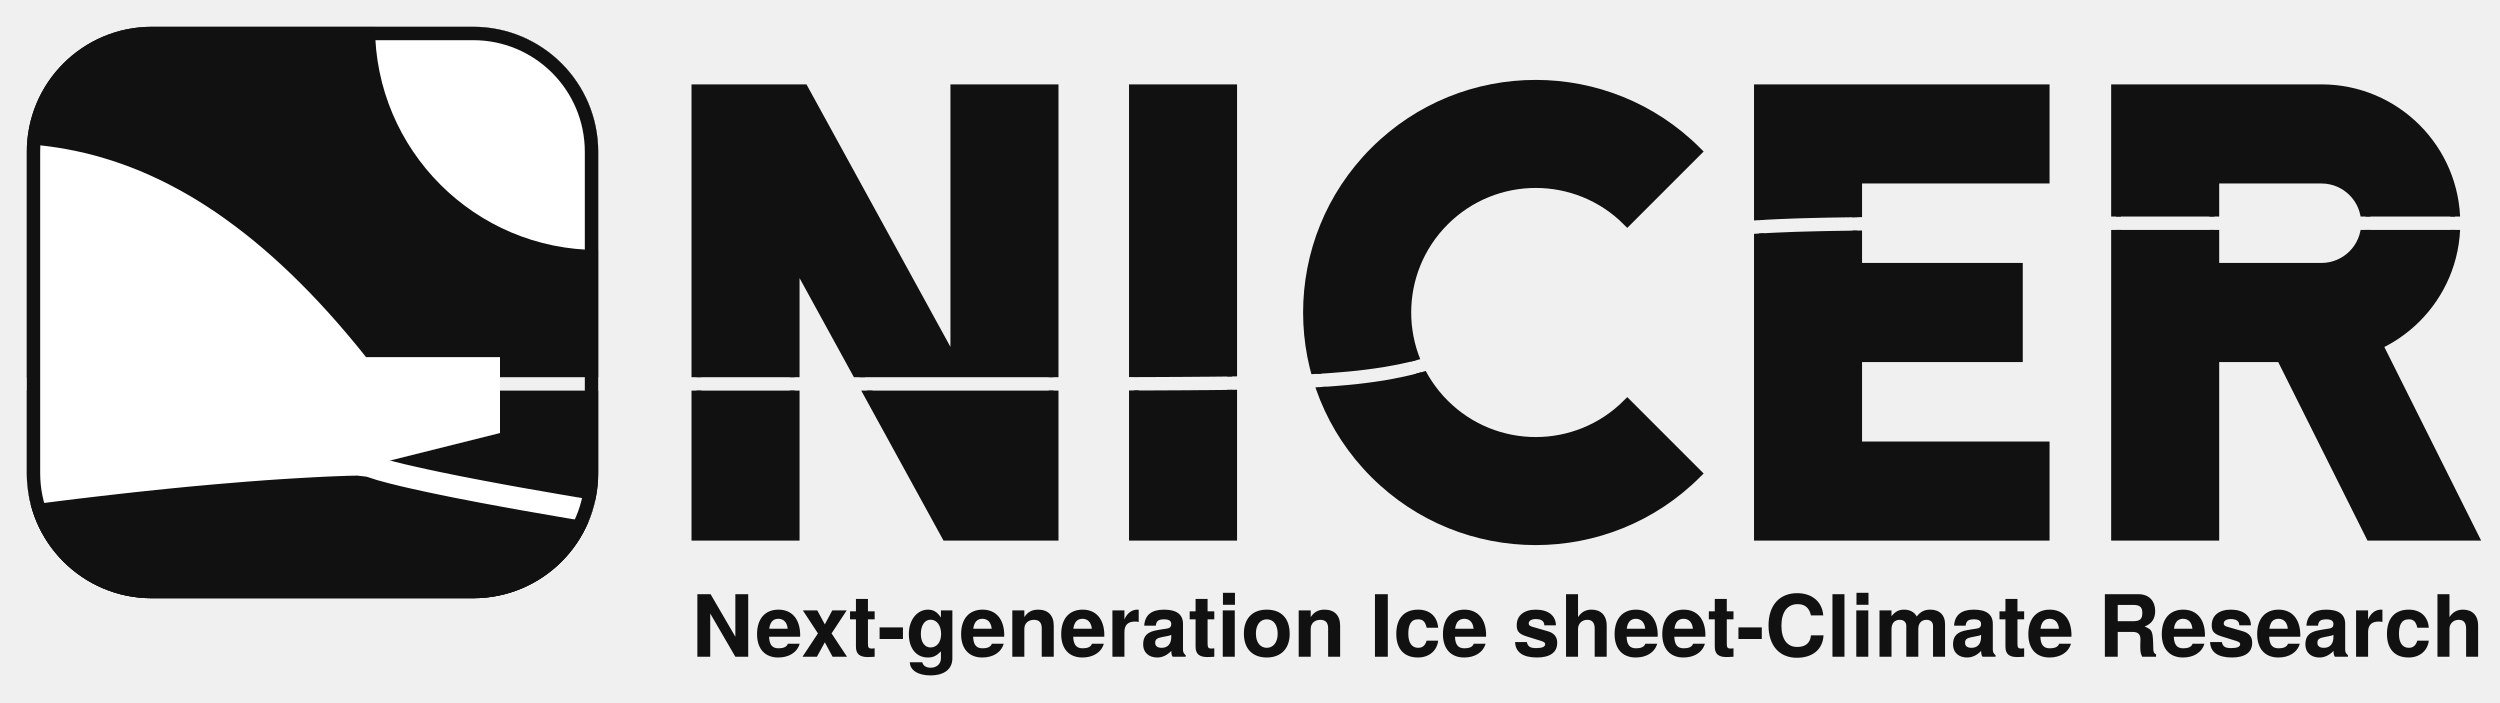
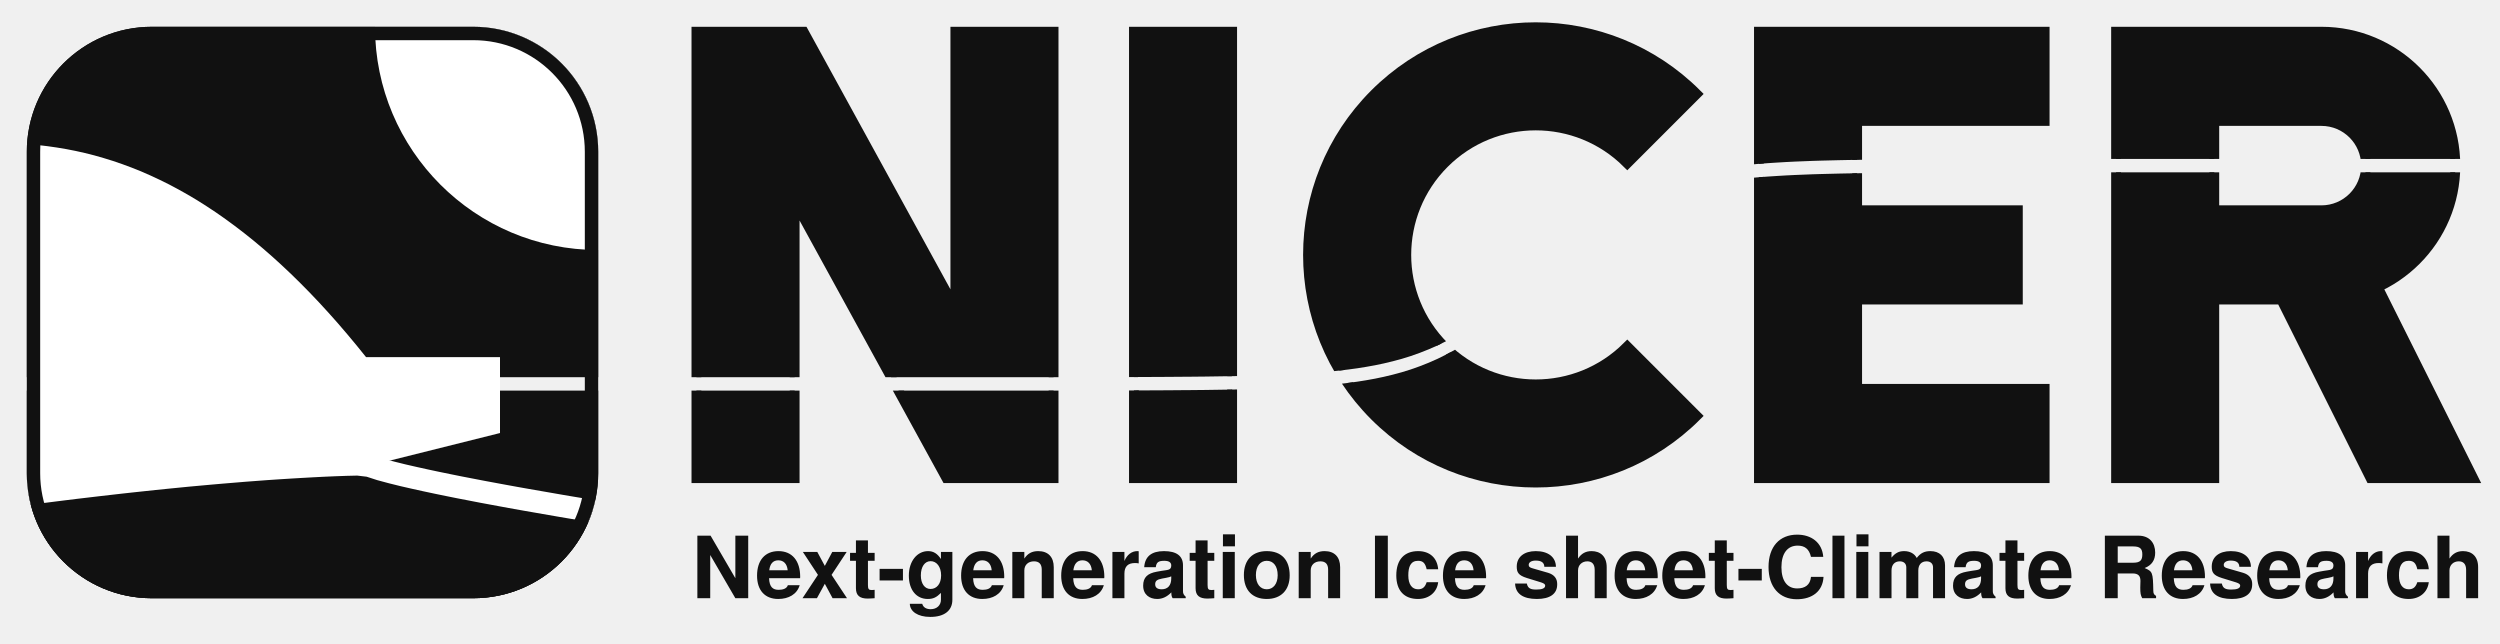
- <svg xmlns="http://www.w3.org/2000/svg" viewBox="-6 -20 560 157.3" width="560" height="157.3">
+ <svg xmlns="http://www.w3.org/2000/svg" viewBox="-6 -20 560 144.2" width="560" height="144.2">
  <defs>
    <clipPath id="c1tm-a">
-       <path d="M-12,-20H554L554.00,28.50L552.00,28.50L550.00,28.50L548.00,28.50L546.00,28.50L544.00,28.50L542.00,28.50L540.00,28.50L538.00,28.50L536.00,28.50L534.00,28.50L532.00,28.50L530.00,28.50L528.00,28.50L526.00,28.50L524.00,28.50L522.00,28.50L520.00,28.50L518.00,28.50L516.00,28.50L514.00,28.50L512.00,28.50L510.00,28.50L508.00,28.50L506.00,28.50L504.00,28.50L502.00,28.50L500.00,28.50L498.00,28.50L496.00,28.50L494.00,28.50L492.00,28.50L490.00,28.50L488.00,28.50L486.00,28.50L484.00,28.50L482.00,28.50L480.00,28.50L478.00,28.50L476.00,28.50L474.00,28.50L472.00,28.50L470.00,28.50L468.00,28.50L466.00,28.50L464.00,28.50L462.00,28.50L460.00,28.50L458.00,28.50L456.00,28.50L454.00,28.51L452.00,28.51L450.00,28.51L448.00,28.51L446.00,28.51L444.00,28.51L442.00,28.51L440.00,28.52L438.00,28.52L436.00,28.52L434.00,28.52L432.00,28.53L430.00,28.53L428.00,28.54L426.00,28.54L424.00,28.55L422.00,28.56L420.00,28.57L418.00,28.58L416.00,28.60L414.00,28.61L412.00,28.63L410.00,28.65L408.00,28.68L406.00,28.71L404.00,28.74L402.00,28.78L400.00,28.83L398.00,28.88L396.00,28.94L394.00,29.02L392.00,29.10L390.00,29.20L388.00,29.31L386.00,29.44L384.00,29.60L382.00,29.77L380.00,29.97L378.00,30.21L376.00,30.48L374.00,30.78L372.00,31.14L370.00,31.54L368.00,31.99L366.00,32.51L364.00,33.09L362.00,33.74L360.00,34.47L358.00,35.28L356.00,36.16L354.00,37.13L352.00,38.18L350.00,39.31L348.00,40.51L346.00,41.77L344.00,43.08L342.00,44.43L340.00,45.81L338.00,47.19L336.00,48.57L334.00,49.92L332.00,51.23L330.00,52.49L328.00,53.69L326.00,54.82L324.00,55.87L322.00,56.84L320.00,57.72L318.00,58.53L316.00,59.26L314.00,59.91L312.00,60.49L310.00,61.01L308.00,61.46L306.00,61.86L304.00,62.22L302.00,62.52L300.00,62.79L298.00,63.03L296.00,63.23L294.00,63.40L292.00,63.56L290.00,63.69L288.00,63.80L286.00,63.90L284.00,63.98L282.00,64.06L280.00,64.12L278.00,64.17L276.00,64.22L274.00,64.26L272.00,64.29L270.00,64.32L268.00,64.35L266.00,64.37L264.00,64.39L262.00,64.40L260.00,64.42L258.00,64.43L256.00,64.44L254.00,64.45L252.00,64.46L250.00,64.46L248.00,64.47L246.00,64.47L244.00,64.48L242.00,64.48L240.00,64.48L238.00,64.48L236.00,64.49L234.00,64.49L232.00,64.49L230.00,64.49L228.00,64.49L226.00,64.49L224.00,64.49L222.00,64.50L220.00,64.50L218.00,64.50L216.00,64.50L214.00,64.50L212.00,64.50L210.00,64.50L208.00,64.50L206.00,64.50L204.00,64.50L202.00,64.50L200.00,64.50L198.00,64.50L196.00,64.50L194.00,64.50L192.00,64.50L190.00,64.50L188.00,64.50L186.00,64.50L184.00,64.50L182.00,64.50L180.00,64.50L178.00,64.50L176.00,64.50L174.00,64.50L172.00,64.50L170.00,64.50L168.00,64.50L166.00,64.50L164.00,64.50L162.00,64.50L160.00,64.50L158.00,64.50L156.00,64.50L154.00,64.50L152.00,64.50L150.00,64.50L148.00,64.50L146.00,64.50L144.00,64.50L142.00,64.50L140.00,64.50L138.00,64.50L136.00,64.50L134.00,64.50L132.00,64.50L130.00,64.50L128.00,64.50L126.00,64.50L124.00,64.50L122.00,64.50L120.00,64.50L118.00,64.50L116.00,64.50L114.00,64.50L112.00,64.50L110.00,64.50L108.00,64.50L106.00,64.50L104.00,64.50L102.00,64.50L100.00,64.50L98.00,64.50L96.00,64.50L94.00,64.50L92.00,64.50L90.00,64.50L88.00,64.50L86.00,64.50L84.00,64.50L82.00,64.50L80.00,64.50L78.00,64.50L76.00,64.50L74.00,64.50L72.00,64.50L70.00,64.50L68.00,64.50L66.00,64.50L64.00,64.50L62.00,64.50L60.00,64.50L58.00,64.50L56.00,64.50L54.00,64.50L52.00,64.50L50.00,64.50L48.00,64.50L46.00,64.50L44.00,64.50L42.00,64.50L40.00,64.50L38.00,64.50L36.00,64.50L34.00,64.50L32.00,64.50L30.00,64.50L28.00,64.50L26.00,64.50L24.00,64.50L22.00,64.50L20.00,64.50L18.00,64.50L16.00,64.50L14.00,64.50L12.00,64.50L10.00,64.50L8.00,64.50L6.00,64.50L4.00,64.50L2.00,64.50L0.00,64.50L-2.00,64.50L-4.00,64.50L-6.00,64.50L-8.00,64.50L-10.00,64.50L-12.00,64.50Z" />
+       <path d="M-12,-20H554L554.00,15.60L552.00,15.60L550.00,15.60L548.00,15.60L546.00,15.60L544.00,15.60L542.00,15.60L540.00,15.60L538.00,15.60L536.00,15.60L534.00,15.60L532.00,15.60L530.00,15.60L528.00,15.60L526.00,15.60L524.00,15.60L522.00,15.60L520.00,15.60L518.00,15.60L516.00,15.60L514.00,15.60L512.00,15.60L510.00,15.60L508.00,15.60L506.00,15.60L504.00,15.60L502.00,15.60L500.00,15.60L498.00,15.60L496.00,15.60L494.00,15.60L492.00,15.60L490.00,15.60L488.00,15.60L486.00,15.60L484.00,15.60L482.00,15.60L480.00,15.60L478.00,15.60L476.00,15.60L474.00,15.60L472.00,15.60L470.00,15.60L468.00,15.60L466.00,15.60L464.00,15.60L462.00,15.60L460.00,15.60L458.00,15.61L456.00,15.61L454.00,15.61L452.00,15.61L450.00,15.61L448.00,15.61L446.00,15.61L444.00,15.62L442.00,15.62L440.00,15.62L438.00,15.62L436.00,15.63L434.00,15.63L432.00,15.64L430.00,15.64L428.00,15.65L426.00,15.66L424.00,15.67L422.00,15.68L420.00,15.70L418.00,15.71L416.00,15.73L414.00,15.75L412.00,15.78L410.00,15.81L408.00,15.84L406.00,15.88L404.00,15.93L402.00,15.98L400.00,16.04L398.00,16.12L396.00,16.20L394.00,16.30L392.00,16.42L390.00,16.55L388.00,16.70L386.00,16.88L384.00,17.09L382.00,17.33L380.00,17.60L378.00,17.92L376.00,18.28L374.00,18.70L372.00,19.18L370.00,19.72L368.00,20.34L366.00,21.05L364.00,21.84L362.00,22.72L360.00,23.71L358.00,24.80L356.00,26.01L354.00,27.33L352.00,28.75L350.00,30.28L348.00,31.91L346.00,33.62L344.00,35.41L342.00,37.24L340.00,39.11L338.00,40.99L336.00,42.86L334.00,44.69L332.00,46.48L330.00,48.19L328.00,49.82L326.00,51.35L324.00,52.77L322.00,54.09L320.00,55.30L318.00,56.39L316.00,57.38L314.00,58.26L312.00,59.05L310.00,59.76L308.00,60.38L306.00,60.92L304.00,61.40L302.00,61.82L300.00,62.18L298.00,62.50L296.00,62.77L294.00,63.01L292.00,63.22L290.00,63.40L288.00,63.55L286.00,63.68L284.00,63.80L282.00,63.90L280.00,63.98L278.00,64.06L276.00,64.12L274.00,64.17L272.00,64.22L270.00,64.26L268.00,64.29L266.00,64.32L264.00,64.35L262.00,64.37L260.00,64.39L258.00,64.40L256.00,64.42L254.00,64.43L252.00,64.44L250.00,64.45L248.00,64.46L246.00,64.46L244.00,64.47L242.00,64.47L240.00,64.48L238.00,64.48L236.00,64.48L234.00,64.48L232.00,64.49L230.00,64.49L228.00,64.49L226.00,64.49L224.00,64.49L222.00,64.49L220.00,64.49L218.00,64.50L216.00,64.50L214.00,64.50L212.00,64.50L210.00,64.50L208.00,64.50L206.00,64.50L204.00,64.50L202.00,64.50L200.00,64.50L198.00,64.50L196.00,64.50L194.00,64.50L192.00,64.50L190.00,64.50L188.00,64.50L186.00,64.50L184.00,64.50L182.00,64.50L180.00,64.50L178.00,64.50L176.00,64.50L174.00,64.50L172.00,64.50L170.00,64.50L168.00,64.50L166.00,64.50L164.00,64.50L162.00,64.50L160.00,64.50L158.00,64.50L156.00,64.50L154.00,64.50L152.00,64.50L150.00,64.50L148.00,64.50L146.00,64.50L144.00,64.50L142.00,64.50L140.00,64.50L138.00,64.50L136.00,64.50L134.00,64.50L132.00,64.50L130.00,64.50L128.00,64.50L126.00,64.50L124.00,64.50L122.00,64.50L120.00,64.50L118.00,64.50L116.00,64.50L114.00,64.50L112.00,64.50L110.00,64.50L108.00,64.50L106.00,64.50L104.00,64.50L102.00,64.50L100.00,64.50L98.00,64.50L96.00,64.50L94.00,64.50L92.00,64.50L90.00,64.50L88.00,64.50L86.00,64.50L84.00,64.50L82.00,64.50L80.00,64.50L78.00,64.50L76.00,64.50L74.00,64.50L72.00,64.50L70.00,64.50L68.00,64.50L66.00,64.50L64.00,64.50L62.00,64.50L60.00,64.50L58.00,64.50L56.00,64.50L54.00,64.50L52.00,64.50L50.00,64.50L48.00,64.50L46.00,64.50L44.00,64.50L42.00,64.50L40.00,64.50L38.00,64.50L36.00,64.50L34.00,64.50L32.00,64.50L30.00,64.50L28.00,64.50L26.00,64.50L24.00,64.50L22.00,64.50L20.00,64.50L18.00,64.50L16.00,64.50L14.00,64.50L12.00,64.50L10.00,64.50L8.00,64.50L6.00,64.50L4.00,64.50L2.00,64.50L0.00,64.50L-2.00,64.50L-4.00,64.50L-6.00,64.50L-8.00,64.50L-10.00,64.50L-12.00,64.50Z" />
    </clipPath>
    <clipPath id="c1tm-b">
-       <path d="M-12,120L-12.00,67.50L-10.00,67.50L-8.00,67.50L-6.00,67.50L-4.00,67.50L-2.00,67.50L0.00,67.50L2.00,67.50L4.00,67.50L6.00,67.50L8.00,67.50L10.00,67.50L12.00,67.50L14.00,67.50L16.00,67.50L18.00,67.50L20.00,67.50L22.00,67.50L24.00,67.50L26.00,67.50L28.00,67.50L30.00,67.50L32.00,67.50L34.00,67.50L36.00,67.50L38.00,67.50L40.00,67.50L42.00,67.50L44.00,67.50L46.00,67.50L48.00,67.50L50.00,67.50L52.00,67.50L54.00,67.50L56.00,67.50L58.00,67.50L60.00,67.50L62.00,67.50L64.00,67.50L66.00,67.50L68.00,67.50L70.00,67.50L72.00,67.50L74.00,67.50L76.00,67.50L78.00,67.50L80.00,67.50L82.00,67.50L84.00,67.50L86.00,67.50L88.00,67.50L90.00,67.50L92.00,67.50L94.00,67.50L96.00,67.50L98.00,67.50L100.00,67.50L102.00,67.50L104.00,67.50L106.00,67.50L108.00,67.50L110.00,67.50L112.00,67.50L114.00,67.50L116.00,67.50L118.00,67.50L120.00,67.50L122.00,67.50L124.00,67.50L126.00,67.50L128.00,67.50L130.00,67.50L132.00,67.50L134.00,67.50L136.00,67.50L138.00,67.50L140.00,67.50L142.00,67.50L144.00,67.50L146.00,67.50L148.00,67.50L150.00,67.50L152.00,67.50L154.00,67.50L156.00,67.50L158.00,67.50L160.00,67.50L162.00,67.50L164.00,67.50L166.00,67.50L168.00,67.50L170.00,67.50L172.00,67.50L174.00,67.50L176.00,67.50L178.00,67.50L180.00,67.50L182.00,67.50L184.00,67.50L186.00,67.50L188.00,67.50L190.00,67.50L192.00,67.50L194.00,67.50L196.00,67.50L198.00,67.50L200.00,67.50L202.00,67.50L204.00,67.50L206.00,67.50L208.00,67.50L210.00,67.50L212.00,67.50L214.00,67.50L216.00,67.50L218.00,67.50L220.00,67.50L222.00,67.50L224.00,67.49L226.00,67.49L228.00,67.49L230.00,67.49L232.00,67.49L234.00,67.49L236.00,67.49L238.00,67.48L240.00,67.48L242.00,67.48L244.00,67.48L246.00,67.47L248.00,67.47L250.00,67.46L252.00,67.46L254.00,67.45L256.00,67.44L258.00,67.43L260.00,67.42L262.00,67.40L264.00,67.39L266.00,67.37L268.00,67.35L270.00,67.32L272.00,67.29L274.00,67.26L276.00,67.22L278.00,67.17L280.00,67.12L282.00,67.06L284.00,66.98L286.00,66.90L288.00,66.80L290.00,66.69L292.00,66.56L294.00,66.40L296.00,66.23L298.00,66.03L300.00,65.79L302.00,65.52L304.00,65.22L306.00,64.86L308.00,64.46L310.00,64.01L312.00,63.49L314.00,62.91L316.00,62.26L318.00,61.53L320.00,60.72L322.00,59.84L324.00,58.87L326.00,57.82L328.00,56.69L330.00,55.49L332.00,54.23L334.00,52.92L336.00,51.57L338.00,50.19L340.00,48.81L342.00,47.43L344.00,46.08L346.00,44.77L348.00,43.51L350.00,42.31L352.00,41.18L354.00,40.13L356.00,39.16L358.00,38.28L360.00,37.47L362.00,36.74L364.00,36.09L366.00,35.51L368.00,34.99L370.00,34.54L372.00,34.14L374.00,33.78L376.00,33.48L378.00,33.21L380.00,32.97L382.00,32.77L384.00,32.60L386.00,32.44L388.00,32.31L390.00,32.20L392.00,32.10L394.00,32.02L396.00,31.94L398.00,31.88L400.00,31.83L402.00,31.78L404.00,31.74L406.00,31.71L408.00,31.68L410.00,31.65L412.00,31.63L414.00,31.61L416.00,31.60L418.00,31.58L420.00,31.57L422.00,31.56L424.00,31.55L426.00,31.54L428.00,31.54L430.00,31.53L432.00,31.53L434.00,31.52L436.00,31.52L438.00,31.52L440.00,31.52L442.00,31.51L444.00,31.51L446.00,31.51L448.00,31.51L450.00,31.51L452.00,31.51L454.00,31.51L456.00,31.50L458.00,31.50L460.00,31.50L462.00,31.50L464.00,31.50L466.00,31.50L468.00,31.50L470.00,31.50L472.00,31.50L474.00,31.50L476.00,31.50L478.00,31.50L480.00,31.50L482.00,31.50L484.00,31.50L486.00,31.50L488.00,31.50L490.00,31.50L492.00,31.50L494.00,31.50L496.00,31.50L498.00,31.50L500.00,31.50L502.00,31.50L504.00,31.50L506.00,31.50L508.00,31.50L510.00,31.50L512.00,31.50L514.00,31.50L516.00,31.50L518.00,31.50L520.00,31.50L522.00,31.50L524.00,31.50L526.00,31.50L528.00,31.50L530.00,31.50L532.00,31.50L534.00,31.50L536.00,31.50L538.00,31.50L540.00,31.50L542.00,31.50L544.00,31.50L546.00,31.50L548.00,31.50L550.00,31.50L552.00,31.50L554.00,31.50L554,120Z" />
+       <path d="M-12,120L-12.00,67.50L-10.00,67.50L-8.00,67.50L-6.00,67.50L-4.00,67.50L-2.00,67.50L0.00,67.50L2.00,67.50L4.00,67.50L6.00,67.50L8.00,67.50L10.00,67.50L12.00,67.50L14.00,67.50L16.00,67.50L18.00,67.50L20.00,67.50L22.00,67.50L24.00,67.50L26.00,67.50L28.00,67.50L30.00,67.50L32.00,67.50L34.00,67.50L36.00,67.50L38.00,67.50L40.00,67.50L42.00,67.50L44.00,67.50L46.00,67.50L48.00,67.50L50.00,67.50L52.00,67.50L54.00,67.50L56.00,67.50L58.00,67.50L60.00,67.50L62.00,67.50L64.00,67.50L66.00,67.50L68.00,67.50L70.00,67.50L72.00,67.50L74.00,67.50L76.00,67.50L78.00,67.50L80.00,67.50L82.00,67.50L84.00,67.50L86.00,67.50L88.00,67.50L90.00,67.50L92.00,67.50L94.00,67.50L96.00,67.50L98.00,67.50L100.00,67.50L102.00,67.50L104.00,67.50L106.00,67.50L108.00,67.50L110.00,67.50L112.00,67.50L114.00,67.50L116.00,67.50L118.00,67.50L120.00,67.50L122.00,67.50L124.00,67.50L126.00,67.50L128.00,67.50L130.00,67.50L132.00,67.50L134.00,67.50L136.00,67.50L138.00,67.50L140.00,67.50L142.00,67.50L144.00,67.50L146.00,67.50L148.00,67.50L150.00,67.50L152.00,67.50L154.00,67.50L156.00,67.50L158.00,67.50L160.00,67.50L162.00,67.50L164.00,67.50L166.00,67.50L168.00,67.50L170.00,67.50L172.00,67.50L174.00,67.50L176.00,67.50L178.00,67.50L180.00,67.50L182.00,67.50L184.00,67.50L186.00,67.50L188.00,67.50L190.00,67.50L192.00,67.50L194.00,67.50L196.00,67.50L198.00,67.50L200.00,67.50L202.00,67.50L204.00,67.50L206.00,67.50L208.00,67.50L210.00,67.50L212.00,67.50L214.00,67.50L216.00,67.50L218.00,67.50L220.00,67.49L222.00,67.49L224.00,67.49L226.00,67.49L228.00,67.49L230.00,67.49L232.00,67.49L234.00,67.48L236.00,67.48L238.00,67.48L240.00,67.48L242.00,67.47L244.00,67.47L246.00,67.46L248.00,67.46L250.00,67.45L252.00,67.44L254.00,67.43L256.00,67.42L258.00,67.40L260.00,67.39L262.00,67.37L264.00,67.35L266.00,67.32L268.00,67.29L270.00,67.26L272.00,67.22L274.00,67.17L276.00,67.12L278.00,67.06L280.00,66.98L282.00,66.90L284.00,66.80L286.00,66.68L288.00,66.55L290.00,66.40L292.00,66.22L294.00,66.01L296.00,65.77L298.00,65.50L300.00,65.18L302.00,64.82L304.00,64.40L306.00,63.92L308.00,63.38L310.00,62.76L312.00,62.05L314.00,61.26L316.00,60.38L318.00,59.39L320.00,58.30L322.00,57.09L324.00,55.77L326.00,54.35L328.00,52.82L330.00,51.19L332.00,49.48L334.00,47.69L336.00,45.86L338.00,43.99L340.00,42.11L342.00,40.24L344.00,38.41L346.00,36.62L348.00,34.91L350.00,33.28L352.00,31.75L354.00,30.33L356.00,29.01L358.00,27.80L360.00,26.71L362.00,25.72L364.00,24.84L366.00,24.05L368.00,23.34L370.00,22.72L372.00,22.18L374.00,21.70L376.00,21.28L378.00,20.92L380.00,20.60L382.00,20.33L384.00,20.09L386.00,19.88L388.00,19.70L390.00,19.55L392.00,19.42L394.00,19.30L396.00,19.20L398.00,19.12L400.00,19.04L402.00,18.98L404.00,18.93L406.00,18.88L408.00,18.84L410.00,18.81L412.00,18.78L414.00,18.75L416.00,18.73L418.00,18.71L420.00,18.70L422.00,18.68L424.00,18.67L426.00,18.66L428.00,18.65L430.00,18.64L432.00,18.64L434.00,18.63L436.00,18.63L438.00,18.62L440.00,18.62L442.00,18.62L444.00,18.62L446.00,18.61L448.00,18.61L450.00,18.61L452.00,18.61L454.00,18.61L456.00,18.61L458.00,18.61L460.00,18.60L462.00,18.60L464.00,18.60L466.00,18.60L468.00,18.60L470.00,18.60L472.00,18.60L474.00,18.60L476.00,18.60L478.00,18.60L480.00,18.60L482.00,18.60L484.00,18.60L486.00,18.60L488.00,18.60L490.00,18.60L492.00,18.60L494.00,18.60L496.00,18.60L498.00,18.60L500.00,18.60L502.00,18.60L504.00,18.60L506.00,18.60L508.00,18.60L510.00,18.60L512.00,18.60L514.00,18.60L516.00,18.60L518.00,18.60L520.00,18.60L522.00,18.60L524.00,18.60L526.00,18.60L528.00,18.60L530.00,18.60L532.00,18.60L534.00,18.60L536.00,18.60L538.00,18.60L540.00,18.60L542.00,18.60L544.00,18.60L546.00,18.60L548.00,18.60L550.00,18.60L552.00,18.60L554.00,18.60L554,120Z" />
    </clipPath>
    <clipPath id="c1tm-t">
      <rect y="-14" width="128" height="128" rx="28" />
    </clipPath>
  </defs>
  <g clip-path="url(#c1tm-t)">
    <g clip-path="url(#c1tm-a)">
      <rect x="-12" y="-14" width="152" height="128" fill="#111111" />
      <circle cx="128" cy="-14" r="50" fill="#FFFFFF" />
    </g>
    <g clip-path="url(#c1tm-b)">
      <rect x="-12" y="-14" width="152" height="128" fill="#111111" />
    </g>
    <path d="M-12.00,92.28L-9.47,91.93L-6.93,91.58L-4.40,91.23L-1.87,90.89L0.67,90.56L3.20,90.23L5.73,89.91L8.27,89.59L10.80,89.28L13.33,88.98L15.87,88.68L18.40,88.39L20.93,88.10L23.47,87.82L26.00,87.55L28.53,87.28L31.07,87.02L33.60,86.77L36.13,86.52L38.67,86.29L41.20,86.06L43.73,85.84L46.27,85.63L48.80,85.42L51.33,85.23L53.87,85.04L56.40,84.87L58.93,84.71L61.47,84.56L64.00,84.42L66.53,84.29L69.07,84.18L71.60,84.09L74.13,84.03L76.67,84.33L79.20,85.15L81.73,85.83L84.27,86.46L86.80,87.04L89.33,87.60L91.87,88.14L94.40,88.66L96.93,89.17L99.47,89.66L102.00,90.15L104.53,90.62L107.07,91.09L109.60,91.55L112.13,92.00L114.67,92.44L117.20,92.88L119.73,93.32L122.27,93.75L124.80,94.17L127.33,94.59L129.87,95.01L132.40,95.42L134.93,95.83L137.47,96.00L140.00,96.00L140,126L-12,126Z" fill="#111111" stroke="#FFFFFF" stroke-width="5" stroke-linejoin="round" />
    <path d="M-12.00,12.00L-8.00,12.00L-5.90,12.01L-3.80,12.07L-1.70,12.16L0.40,12.30L2.50,12.49L4.60,12.74L6.70,13.04L8.80,13.39L10.90,13.80L13.00,14.27L15.10,14.80L17.20,15.40L19.30,16.05L21.40,16.77L23.50,17.55L25.60,18.39L27.70,19.31L29.80,20.29L31.90,21.33L34.00,22.45L36.10,23.63L38.20,24.88L40.30,26.21L42.40,27.60L44.50,29.07L46.60,30.61L48.70,32.22L50.80,33.90L52.90,35.66L55.00,37.49L57.10,39.40L59.20,41.38L61.30,43.44L63.40,45.57L65.50,47.78L67.60,50.07L69.70,52.43L71.80,54.88L73.90,57.40L76.00,60.00L106.00,60.00L106.00,77.00L76.00,84.50L76.00,84.50L73.90,84.53L71.80,84.59L69.70,84.66L67.60,84.74L65.50,84.84L63.40,84.95L61.30,85.07L59.20,85.19L57.10,85.32L55.00,85.47L52.90,85.61L50.80,85.77L48.70,85.93L46.60,86.10L44.50,86.27L42.40,86.45L40.30,86.64L38.20,86.83L36.10,87.03L34.00,87.23L31.90,87.44L29.80,87.65L27.70,87.87L25.60,88.09L23.50,88.32L21.40,88.55L19.30,88.78L17.20,89.02L15.10,89.27L13.00,89.52L10.90,89.77L8.80,90.03L6.70,90.29L4.60,90.55L2.50,90.82L0.40,91.09L-1.70,91.37L-3.80,91.65L-5.90,91.93L-8.00,92.22L-12.00,91.72Z" fill="#FFFFFF" />
    <rect y="-14" width="128" height="128" rx="28" fill="none" stroke="#111111" stroke-width="6" />
  </g>
  <g clip-path="url(#c1tm-a)" fill="#111111" stroke="#111111" stroke-width="2.2" stroke-linejoin="miter">
-     <path transform="translate(150.00 0.00) scale(1.0)" d="M0,100V0H24L58,62V0H80V100H56L22,38V100Z" />
-     <path transform="translate(248.00 0.00) scale(1.0)" d="M0,0H22V100H0Z" />
-     <path transform="translate(288.00 0.00) scale(1.0)" d="M86.06,13.94A51,51 0 1 0 86.06,86.06L70.51,70.51A29,29 0 1 1 70.51,29.49Z" />
-     <path transform="translate(388.00 0.00) scale(1.0)" d="M0,0H64V20H22V40H58V60H22V80H64V100H0Z" />
-     <path transform="translate(468.00 0.00) scale(1.0)" d="M0,0H22V100H0Z M22,0H46A30,30 0 0 1 46,60H22V40H46A10,10 0 0 0 46,20H22Z M34,54H57L80,100H57Z" />
+     <path transform="translate(150.00 -12.90) scale(1.0)" d="M0,100V0H24L58,62V0H80V100H56L22,38V100Z" />
+     <path transform="translate(248.00 -12.90) scale(1.0)" d="M0,0H22V100H0Z" />
+     <path transform="translate(288.00 -12.90) scale(1.0)" d="M86.06,13.94A51,51 0 1 0 86.06,86.06L70.51,70.51A29,29 0 1 1 70.51,29.49Z" />
+     <path transform="translate(388.00 -12.90) scale(1.0)" d="M0,0H64V20H22V40H58V60H22V80H64V100H0Z" />
+     <path transform="translate(468.00 -12.90) scale(1.0)" d="M0,0H22V100H0Z M22,0H46A30,30 0 0 1 46,60H22V40H46A10,10 0 0 0 46,20H22Z M34,54H57L80,100H57Z" />
  </g>
  <g clip-path="url(#c1tm-b)" fill="#111111" stroke="#111111" stroke-width="2.2" stroke-linejoin="miter">
-     <path transform="translate(150.00 0.00) scale(1.0)" d="M0,100V0H24L58,62V0H80V100H56L22,38V100Z" />
-     <path transform="translate(248.00 0.00) scale(1.0)" d="M0,0H22V100H0Z" />
-     <path transform="translate(288.00 0.00) scale(1.0)" d="M86.06,13.94A51,51 0 1 0 86.06,86.06L70.51,70.51A29,29 0 1 1 70.51,29.49Z" />
-     <path transform="translate(388.00 0.00) scale(1.0)" d="M0,0H64V20H22V40H58V60H22V80H64V100H0Z" />
-     <path transform="translate(468.00 0.00) scale(1.0)" d="M0,0H22V100H0Z M22,0H46A30,30 0 0 1 46,60H22V40H46A10,10 0 0 0 46,20H22Z M34,54H57L80,100H57Z" />
+     <path transform="translate(150.00 -12.90) scale(1.0)" d="M0,100V0H24L58,62V0H80V100H56L22,38V100Z" />
+     <path transform="translate(248.00 -12.90) scale(1.0)" d="M0,0H22V100H0Z" />
+     <path transform="translate(288.00 -12.90) scale(1.0)" d="M86.06,13.94A51,51 0 1 0 86.06,86.06L70.51,70.51A29,29 0 1 1 70.51,29.49Z" />
+     <path transform="translate(388.00 -12.90) scale(1.0)" d="M0,0H64V20H22V40H58V60H22V80H64V100H0Z" />
+     <path transform="translate(468.00 -12.90) scale(1.0)" d="M0,0H22V100H0Z M22,0H46A30,30 0 0 1 46,60H22V40H46A10,10 0 0 0 46,20H22Z M34,54H57L80,100H57Z" />
  </g>
-   <path d="M161.60 127.11V113.10H158.72V122.63L153.17 113.10H150.21V127.11H153.09V117.42L158.72 127.11ZM173.24 122.30C173.24 118.73 171.44 116.56 168.38 116.56C165.40 116.56 163.58 118.58 163.58 122.05C163.58 125.38 165.38 127.28 168.32 127.28C170.65 127.28 172.53 126.22 173.13 124.19H170.48C170.25 124.94 169.40 125.22 168.42 125.22C167.15 125.22 166.35 124.65 166.27 122.63H173.22ZM170.44 120.84H166.31C166.48 119.40 167.15 118.61 168.34 118.61C169.50 118.61 170.30 119.36 170.44 120.84ZM183.73 127.11 180.27 121.88 183.66 116.73H180.43L178.76 119.86L177.07 116.73H173.84L177.22 121.88L173.76 127.11H176.99L178.76 123.88L180.50 127.11ZM189.92 127.11V125.22C189.65 125.26 189.50 125.28 189.30 125.28C188.59 125.28 188.42 125.07 188.42 124.15V118.73H189.92V116.94H188.42V114.16H185.73V116.94H184.41V118.73H185.73V124.88C185.73 126.51 186.60 127.18 188.36 127.18C188.96 127.18 189.44 127.13 189.92 127.11ZM196.26 123.13V120.54H191.03V123.13ZM207.33 127.45V116.73H204.77V118.33C203.96 117.10 203.08 116.56 201.89 116.56C199.43 116.56 197.58 118.83 197.58 122.03C197.58 125.26 199.28 127.28 201.83 127.28C203.04 127.28 203.77 126.91 204.77 125.91V127.45C204.77 128.70 203.83 129.57 202.48 129.57C201.47 129.57 200.79 129.14 200.58 128.35H197.80C197.83 130.05 199.54 131.29 202.39 131.29C205.52 131.29 207.33 129.89 207.33 127.45ZM204.81 122.00C204.81 123.88 203.83 125.03 202.43 125.03C201.16 125.03 200.27 123.88 200.27 122.00C200.27 120.04 201.16 118.81 202.46 118.81C203.81 118.81 204.81 120.07 204.81 122.00ZM218.95 122.30C218.95 118.73 217.14 116.56 214.09 116.56C211.11 116.56 209.29 118.58 209.29 122.05C209.29 125.38 211.09 127.28 214.03 127.28C216.36 127.28 218.24 126.22 218.83 124.19H216.18C215.95 124.94 215.11 125.22 214.13 125.22C212.86 125.22 212.05 124.65 211.98 122.63H218.93ZM216.14 120.84H212.01C212.19 119.40 212.86 118.61 214.05 118.61C215.20 118.61 216.01 119.36 216.14 120.84ZM230.04 127.11V120.15C230.04 117.86 228.77 116.56 226.56 116.56C225.16 116.56 224.21 117.08 223.45 118.23V116.73H220.76V127.11H223.45V120.88C223.45 119.65 224.31 118.84 225.62 118.84C226.77 118.84 227.35 119.48 227.35 120.71V127.11ZM241.37 122.30C241.37 118.73 239.56 116.56 236.51 116.56C233.53 116.56 231.71 118.58 231.71 122.05C231.71 125.38 233.51 127.28 236.45 127.28C238.78 127.28 240.66 126.22 241.26 124.19H238.60C238.37 124.94 237.53 125.22 236.55 125.22C235.28 125.22 234.47 124.65 234.40 122.63H241.35ZM238.57 120.84H234.43C234.61 119.40 235.28 118.61 236.47 118.61C237.62 118.61 238.43 119.36 238.57 120.84ZM249.07 119.31V116.58C248.92 116.56 248.83 116.56 248.75 116.56C247.52 116.56 246.44 117.37 245.87 118.77V116.73H243.18V127.11H245.87V121.59C245.87 120.02 246.65 119.23 248.23 119.23C248.52 119.23 248.71 119.25 249.07 119.31ZM259.60 127.11V126.78C259.12 126.34 258.99 126.05 258.99 125.51V119.75C258.99 117.63 257.55 116.56 254.74 116.56C251.94 116.56 250.48 117.75 250.30 120.15H252.90C253.03 119.08 253.47 118.73 254.80 118.73C255.84 118.73 256.36 119.08 256.36 119.77C256.36 120.86 255.55 120.75 254.20 120.98L253.13 121.17C251.07 121.53 250.07 122.42 250.07 124.30C250.07 126.32 251.50 127.28 253.22 127.28C254.38 127.28 255.43 126.78 256.38 125.80C256.38 126.34 256.43 126.80 256.68 127.11ZM256.36 122.67C256.36 124.22 255.59 125.11 254.22 125.11C253.32 125.11 252.76 124.76 252.76 123.99C252.76 123.21 253.19 122.92 254.30 122.71L255.22 122.53C255.93 122.40 256.05 122.36 256.36 122.21ZM266.00 127.11V125.22C265.73 125.26 265.58 125.28 265.39 125.28C264.68 125.28 264.50 125.07 264.50 124.15V118.73H266.00V116.94H264.50V114.16H261.81V116.94H260.49V118.73H261.81V124.88C261.81 126.51 262.68 127.18 264.45 127.18C265.04 127.18 265.52 127.13 266.00 127.11ZM270.59 127.11V116.73H267.90V127.11ZM270.63 115.48V112.79H267.94V115.48ZM282.89 122.00C282.89 118.48 280.99 116.56 277.74 116.56C274.57 116.56 272.63 118.52 272.63 121.92C272.63 125.34 274.57 127.28 277.76 127.28C280.91 127.28 282.89 125.32 282.89 122.00ZM280.20 121.96C280.20 123.90 279.20 125.11 277.76 125.11C276.30 125.11 275.32 123.90 275.32 121.92C275.32 119.94 276.30 118.73 277.76 118.73C279.24 118.73 280.20 119.92 280.20 121.96ZM294.19 127.11V120.15C294.19 117.86 292.92 116.56 290.71 116.56C289.31 116.56 288.36 117.08 287.60 118.23V116.73H284.91V127.11H287.60V120.88C287.60 119.65 288.46 118.84 289.77 118.84C290.92 118.84 291.50 119.48 291.50 120.71V127.11ZM304.87 127.11V113.10H301.99V127.11ZM316.15 123.51H313.57C313.23 124.59 312.69 125.11 311.65 125.11C310.29 125.11 309.46 124.01 309.46 122.00C309.46 120.09 309.96 118.73 311.65 118.73C312.75 118.73 313.26 119.25 313.57 120.61H316.15C315.95 118.08 314.26 116.56 311.67 116.56C308.58 116.56 306.77 118.46 306.77 122.00C306.77 125.42 308.56 127.28 311.63 127.28C314.15 127.28 315.90 125.72 316.15 123.51ZM326.89 122.30C326.89 118.73 325.08 116.56 322.03 116.56C319.05 116.56 317.22 118.58 317.22 122.05C317.22 125.38 319.03 127.28 321.97 127.28C324.29 127.28 326.18 126.22 326.77 124.19H324.12C323.89 124.94 323.04 125.22 322.06 125.22C320.80 125.22 319.99 124.65 319.91 122.63H326.87ZM324.08 120.84H319.95C320.12 119.40 320.80 118.61 321.99 118.61C323.14 118.61 323.95 119.36 324.08 120.84ZM342.81 124.03V123.90C342.81 122.71 342.14 121.82 340.78 121.42L337.38 120.44C336.63 120.23 336.43 120.05 336.43 119.63C336.43 119.06 337.05 118.67 337.99 118.67C339.28 118.67 339.91 119.13 339.93 120.07H342.53C342.49 117.88 340.80 116.56 338.01 116.56C335.38 116.56 333.75 117.88 333.75 120.02C333.75 121.28 334.09 121.98 336.01 122.57L339.22 123.57C339.89 123.78 340.12 123.99 340.12 124.28C340.12 124.92 339.37 125.17 338.13 125.17C336.90 125.17 336.24 124.94 336.01 123.82H333.38C333.46 126.09 335.13 127.28 338.28 127.28C341.20 127.28 342.81 126.13 342.81 124.03ZM353.90 127.11V120.15C353.90 117.73 352.48 116.56 350.52 116.56C349.19 116.56 348.23 117.10 347.48 118.23V113.10H344.79V127.11H347.48V120.88C347.48 119.69 348.35 118.84 349.56 118.84C350.52 118.84 351.21 119.36 351.21 120.77V127.11ZM365.33 122.30C365.33 118.73 363.52 116.56 360.47 116.56C357.49 116.56 355.67 118.58 355.67 122.05C355.67 125.38 357.47 127.28 360.41 127.28C362.74 127.28 364.62 126.22 365.22 124.19H362.56C362.33 124.94 361.49 125.22 360.51 125.22C359.24 125.22 358.43 124.65 358.36 122.63H365.31ZM362.53 120.84H358.39C358.57 119.40 359.24 118.61 360.43 118.61C361.58 118.61 362.39 119.36 362.53 120.84ZM376.01 122.30C376.01 118.73 374.21 116.56 371.15 116.56C368.17 116.56 366.35 118.58 366.35 122.05C366.35 125.38 368.16 127.28 371.09 127.28C373.42 127.28 375.30 126.22 375.90 124.19H373.25C373.02 124.94 372.17 125.22 371.19 125.22C369.92 125.22 369.12 124.65 369.04 122.63H375.99ZM373.21 120.84H369.08C369.25 119.40 369.92 118.61 371.11 118.61C372.27 118.61 373.07 119.36 373.21 120.84ZM382.30 127.11V125.22C382.03 125.26 381.87 125.28 381.68 125.28C380.97 125.28 380.80 125.07 380.80 124.15V118.73H382.30V116.94H380.80V114.16H378.11V116.94H376.78V118.73H378.11V124.88C378.11 126.51 378.97 127.18 380.74 127.18C381.33 127.18 381.82 127.13 382.30 127.11ZM388.64 123.13V120.54H383.41V123.13ZM402.47 122.32H399.66C399.49 124.11 398.36 124.92 396.57 124.92C394.34 124.92 393.04 123.21 393.04 120.15C393.04 117.06 394.40 115.33 396.67 115.33C398.22 115.33 399.24 116.04 399.66 117.85H402.41C402.16 114.62 399.72 112.87 396.57 112.87C392.61 112.87 390.15 115.58 390.15 120.11C390.15 124.61 392.59 127.34 396.49 127.34C399.97 127.34 402.30 125.53 402.47 122.32ZM407.16 127.11V113.10H404.47V127.11ZM412.50 127.11V116.73H409.81V127.11ZM412.54 115.48V112.79H409.85V115.48ZM429.69 127.11V119.77C429.69 117.75 428.46 116.56 426.39 116.56C425.08 116.56 424.16 117.02 423.35 118.10C422.85 117.12 421.82 116.56 420.53 116.56C419.34 116.56 418.57 116.96 417.69 118.02V116.73H415.01V127.11H417.70V120.88C417.70 119.61 418.40 118.84 419.55 118.84C420.45 118.84 421.01 119.36 421.01 120.19V127.11H423.70V120.88C423.70 119.61 424.39 118.84 425.54 118.84C426.45 118.84 427.00 119.36 427.00 120.19V127.11ZM441.01 127.11V126.78C440.53 126.34 440.39 126.05 440.39 125.51V119.75C440.39 117.63 438.95 116.56 436.15 116.56C433.34 116.56 431.88 117.75 431.71 120.15H434.30C434.44 119.08 434.88 118.73 436.21 118.73C437.24 118.73 437.76 119.08 437.76 119.77C437.76 120.86 436.96 120.75 435.61 120.98L434.53 121.17C432.48 121.53 431.48 122.42 431.48 124.30C431.48 126.32 432.90 127.28 434.63 127.28C435.78 127.28 436.84 126.78 437.78 125.80C437.78 126.34 437.84 126.80 438.09 127.11ZM437.76 122.67C437.76 124.22 436.99 125.11 435.63 125.11C434.73 125.11 434.17 124.76 434.17 123.99C434.17 123.21 434.59 122.92 435.71 122.71L436.63 122.53C437.34 122.40 437.46 122.36 437.76 122.21ZM447.41 127.11V125.22C447.14 125.26 446.98 125.28 446.79 125.28C446.08 125.28 445.91 125.07 445.91 124.15V118.73H447.41V116.94H445.91V114.16H443.22V116.94H441.89V118.73H443.22V124.88C443.22 126.51 444.08 127.18 445.85 127.18C446.45 127.18 446.93 127.13 447.41 127.11ZM458.01 122.30C458.01 118.73 456.21 116.56 453.15 116.56C450.17 116.56 448.35 118.58 448.35 122.05C448.35 125.38 450.15 127.28 453.09 127.28C455.42 127.28 457.30 126.22 457.90 124.19H455.25C455.02 124.94 454.17 125.22 453.19 125.22C451.92 125.22 451.12 124.65 451.04 122.63H457.99ZM455.21 120.84H451.08C451.25 119.40 451.92 118.61 453.11 118.61C454.27 118.61 455.07 119.36 455.21 120.84ZM476.96 127.11V126.59C476.51 126.34 476.34 126.05 476.34 125.43C476.26 121.30 476.19 121.11 474.40 120.34C475.98 119.73 476.76 118.59 476.76 116.88C476.76 114.71 475.48 113.10 473.00 113.10H465.49V127.11H468.37V121.55H471.67C472.92 121.55 473.46 122.05 473.46 123.23L473.42 124.70C473.42 126.01 473.50 126.43 473.86 127.11ZM473.88 117.29C473.88 118.54 473.48 119.15 471.85 119.15H468.37V115.50H471.85C473.42 115.50 473.88 116.08 473.88 117.29ZM487.91 122.30C487.91 118.73 486.10 116.56 483.05 116.56C480.07 116.56 478.24 118.58 478.24 122.05C478.24 125.38 480.05 127.28 482.99 127.28C485.31 127.28 487.20 126.22 487.79 124.19H485.14C484.91 124.94 484.07 125.22 483.09 125.22C481.82 125.22 481.01 124.65 480.93 122.63H487.89ZM485.10 120.84H480.97C481.14 119.40 481.82 118.61 483.01 118.61C484.16 118.61 484.97 119.36 485.10 120.84ZM498.49 124.03V123.90C498.49 122.71 497.82 121.82 496.46 121.42L493.06 120.44C492.31 120.23 492.12 120.05 492.12 119.63C492.12 119.06 492.73 118.67 493.67 118.67C494.96 118.67 495.59 119.13 495.61 120.07H498.21C498.17 117.88 496.48 116.56 493.69 116.56C491.06 116.56 489.43 117.88 489.43 120.02C489.43 121.28 489.77 121.98 491.69 122.57L494.90 123.57C495.57 123.78 495.80 123.99 495.80 124.28C495.80 124.92 495.05 125.17 493.81 125.17C492.58 125.17 491.92 124.94 491.69 123.82H489.06C489.14 126.09 490.81 127.28 493.96 127.28C496.88 127.28 498.49 126.13 498.49 124.03ZM509.27 122.30C509.27 118.73 507.47 116.56 504.41 116.56C501.43 116.56 499.61 118.58 499.61 122.05C499.61 125.38 501.41 127.28 504.35 127.28C506.68 127.28 508.56 126.22 509.16 124.19H506.51C506.27 124.94 505.43 125.22 504.45 125.22C503.18 125.22 502.37 124.65 502.30 122.63H509.25ZM506.47 120.84H502.34C502.51 119.40 503.18 118.61 504.37 118.61C505.53 118.61 506.33 119.36 506.47 120.84ZM519.94 127.11V126.78C519.45 126.34 519.32 126.05 519.32 125.51V119.75C519.32 117.63 517.88 116.56 515.07 116.56C512.27 116.56 510.81 117.75 510.64 120.15H513.23C513.36 119.08 513.81 118.73 515.13 118.73C516.17 118.73 516.69 119.08 516.69 119.77C516.69 120.86 515.88 120.75 514.54 120.98L513.46 121.17C511.40 121.53 510.41 122.42 510.41 124.30C510.41 126.32 511.83 127.28 513.56 127.28C514.71 127.28 515.77 126.78 516.71 125.80C516.71 126.34 516.77 126.80 517.01 127.11ZM516.69 122.67C516.69 124.22 515.92 125.11 514.56 125.11C513.65 125.11 513.10 124.76 513.10 123.99C513.10 123.21 513.52 122.92 514.63 122.71L515.55 122.53C516.27 122.40 516.38 122.36 516.69 122.21ZM527.66 119.31V116.58C527.50 116.56 527.41 116.56 527.33 116.56C526.10 116.56 525.03 117.37 524.45 118.77V116.73H521.76V127.11H524.45V121.59C524.45 120.02 525.24 119.23 526.81 119.23C527.10 119.23 527.29 119.25 527.66 119.31ZM538.05 123.51H535.48C535.13 124.59 534.59 125.11 533.56 125.11C532.19 125.11 531.37 124.01 531.37 122.00C531.37 120.09 531.87 118.73 533.56 118.73C534.65 118.73 535.17 119.25 535.48 120.61H538.05C537.86 118.08 536.17 116.56 533.58 116.56C530.48 116.56 528.68 118.46 528.68 122.00C528.68 125.42 530.46 127.28 533.54 127.28C536.05 127.28 537.80 125.72 538.05 123.51ZM549.10 127.11V120.15C549.10 117.73 547.68 116.56 545.72 116.56C544.39 116.56 543.43 117.10 542.68 118.23V113.10H539.99V127.11H542.68V120.88C542.68 119.69 543.55 118.84 544.76 118.84C545.72 118.84 546.41 119.36 546.41 120.77V127.11Z" fill="#111111" />
+   <path d="M161.60 114.00V99.99H158.72V109.52L153.17 99.99H150.21V114.00H153.09V104.32L158.72 114.00ZM173.24 109.20C173.24 105.62 171.44 103.45 168.38 103.45C165.40 103.45 163.58 105.47 163.58 108.95C163.58 112.27 165.38 114.17 168.32 114.17C170.65 114.17 172.53 113.12 173.13 111.08H170.48C170.25 111.83 169.40 112.12 168.42 112.12C167.15 112.12 166.35 111.54 166.27 109.52H173.22ZM170.44 107.74H166.31C166.48 106.30 167.15 105.51 168.34 105.51C169.50 105.51 170.30 106.26 170.44 107.74ZM183.73 114.00 180.27 108.77 183.66 103.63H180.43L178.76 106.76L177.07 103.63H173.84L177.22 108.77L173.76 114.00H176.99L178.76 110.77L180.50 114.00ZM189.92 114.00V112.12C189.65 112.16 189.50 112.17 189.30 112.17C188.59 112.17 188.42 111.96 188.42 111.04V105.62H189.92V103.84H188.42V101.05H185.73V103.84H184.41V105.62H185.73V111.77C185.73 113.40 186.60 114.08 188.36 114.08C188.96 114.08 189.44 114.02 189.92 114.00ZM196.26 110.02V107.43H191.03V110.02ZM207.33 114.35V103.63H204.77V105.22C203.96 103.99 203.08 103.45 201.89 103.45C199.43 103.45 197.58 105.72 197.58 108.93C197.58 112.16 199.28 114.17 201.83 114.17C203.04 114.17 203.77 113.81 204.77 112.81V114.35C204.77 115.59 203.83 116.46 202.48 116.46C201.47 116.46 200.79 116.04 200.58 115.25H197.80C197.83 116.94 199.54 118.19 202.39 118.19C205.52 118.19 207.33 116.79 207.33 114.35ZM204.81 108.89C204.81 110.77 203.83 111.93 202.43 111.93C201.16 111.93 200.27 110.77 200.27 108.89C200.27 106.93 201.16 105.70 202.46 105.70C203.81 105.70 204.81 106.97 204.81 108.89ZM218.95 109.20C218.95 105.62 217.14 103.45 214.09 103.45C211.11 103.45 209.29 105.47 209.29 108.95C209.29 112.27 211.09 114.17 214.03 114.17C216.36 114.17 218.24 113.12 218.83 111.08H216.18C215.95 111.83 215.11 112.12 214.13 112.12C212.86 112.12 212.05 111.54 211.98 109.52H218.93ZM216.14 107.74H212.01C212.19 106.30 212.86 105.51 214.05 105.51C215.20 105.51 216.01 106.26 216.14 107.74ZM230.04 114.00V107.05C230.04 104.76 228.77 103.45 226.56 103.45C225.16 103.45 224.21 103.97 223.45 105.12V103.63H220.76V114.00H223.45V107.78C223.45 106.55 224.31 105.74 225.62 105.74C226.77 105.74 227.35 106.37 227.35 107.60V114.00ZM241.37 109.20C241.37 105.62 239.56 103.45 236.51 103.45C233.53 103.45 231.71 105.47 231.71 108.95C231.71 112.27 233.51 114.17 236.45 114.17C238.78 114.17 240.66 113.12 241.26 111.08H238.60C238.37 111.83 237.53 112.12 236.55 112.12C235.28 112.12 234.47 111.54 234.40 109.52H241.35ZM238.57 107.74H234.43C234.61 106.30 235.28 105.51 236.47 105.51C237.62 105.51 238.43 106.26 238.57 107.74ZM249.07 106.20V103.47C248.92 103.45 248.83 103.45 248.75 103.45C247.52 103.45 246.44 104.26 245.87 105.66V103.63H243.18V114.00H245.87V108.49C245.87 106.91 246.65 106.12 248.23 106.12C248.52 106.12 248.71 106.14 249.07 106.20ZM259.60 114.00V113.67C259.12 113.23 258.99 112.94 258.99 112.41V106.64C258.99 104.53 257.55 103.45 254.74 103.45C251.94 103.45 250.48 104.64 250.30 107.05H252.90C253.03 105.97 253.47 105.62 254.80 105.62C255.84 105.62 256.36 105.97 256.36 106.66C256.36 107.76 255.55 107.64 254.20 107.87L253.13 108.06C251.07 108.43 250.07 109.31 250.07 111.19C250.07 113.21 251.50 114.17 253.22 114.17C254.38 114.17 255.43 113.67 256.38 112.69C256.38 113.23 256.43 113.69 256.68 114.00ZM256.36 109.56C256.36 111.12 255.59 112.00 254.22 112.00C253.32 112.00 252.76 111.66 252.76 110.89C252.76 110.10 253.19 109.81 254.30 109.60L255.22 109.43C255.93 109.29 256.05 109.25 256.36 109.10ZM266.00 114.00V112.12C265.73 112.16 265.58 112.17 265.39 112.17C264.68 112.17 264.50 111.96 264.50 111.04V105.62H266.00V103.84H264.50V101.05H261.81V103.84H260.49V105.62H261.81V111.77C261.81 113.40 262.68 114.08 264.45 114.08C265.04 114.08 265.52 114.02 266.00 114.00ZM270.59 114.00V103.63H267.90V114.00ZM270.63 102.38V99.69H267.94V102.38ZM282.89 108.89C282.89 105.37 280.99 103.45 277.74 103.45C274.57 103.45 272.63 105.41 272.63 108.81C272.63 112.23 274.57 114.17 277.76 114.17C280.91 114.17 282.89 112.21 282.89 108.89ZM280.20 108.85C280.20 110.79 279.20 112.00 277.76 112.00C276.30 112.00 275.32 110.79 275.32 108.81C275.32 106.83 276.30 105.62 277.76 105.62C279.24 105.62 280.20 106.81 280.20 108.85ZM294.19 114.00V107.05C294.19 104.76 292.92 103.45 290.71 103.45C289.31 103.45 288.36 103.97 287.60 105.12V103.63H284.91V114.00H287.60V107.78C287.60 106.55 288.46 105.74 289.77 105.74C290.92 105.74 291.50 106.37 291.50 107.60V114.00ZM304.87 114.00V99.99H301.99V114.00ZM316.15 110.41H313.57C313.23 111.48 312.69 112.00 311.65 112.00C310.29 112.00 309.46 110.91 309.46 108.89C309.46 106.99 309.96 105.62 311.65 105.62C312.75 105.62 313.26 106.14 313.57 107.51H316.15C315.95 104.97 314.26 103.45 311.67 103.45C308.58 103.45 306.77 105.35 306.77 108.89C306.77 112.31 308.56 114.17 311.63 114.17C314.15 114.17 315.90 112.62 316.15 110.41ZM326.89 109.20C326.89 105.62 325.08 103.45 322.03 103.45C319.05 103.45 317.22 105.47 317.22 108.95C317.22 112.27 319.03 114.17 321.97 114.17C324.29 114.17 326.18 113.12 326.77 111.08H324.12C323.89 111.83 323.04 112.12 322.06 112.12C320.80 112.12 319.99 111.54 319.91 109.52H326.87ZM324.08 107.74H319.95C320.12 106.30 320.80 105.51 321.99 105.51C323.14 105.51 323.95 106.26 324.08 107.74ZM342.81 110.93V110.79C342.81 109.60 342.14 108.72 340.78 108.31L337.38 107.33C336.63 107.12 336.43 106.95 336.43 106.53C336.43 105.95 337.05 105.57 337.99 105.57C339.28 105.57 339.91 106.03 339.93 106.97H342.53C342.49 104.78 340.80 103.45 338.01 103.45C335.38 103.45 333.75 104.78 333.75 106.91C333.75 108.18 334.09 108.87 336.01 109.47L339.22 110.46C339.89 110.68 340.12 110.89 340.12 111.18C340.12 111.81 339.37 112.06 338.13 112.06C336.90 112.06 336.24 111.83 336.01 110.71H333.38C333.46 112.98 335.13 114.17 338.28 114.17C341.20 114.17 342.81 113.02 342.81 110.93ZM353.90 114.00V107.05C353.90 104.62 352.48 103.45 350.52 103.45C349.19 103.45 348.23 103.99 347.48 105.12V99.99H344.79V114.00H347.48V107.78C347.48 106.58 348.35 105.74 349.56 105.74C350.52 105.74 351.21 106.26 351.21 107.66V114.00ZM365.33 109.20C365.33 105.62 363.52 103.45 360.47 103.45C357.49 103.45 355.67 105.47 355.67 108.95C355.67 112.27 357.47 114.17 360.41 114.17C362.74 114.17 364.62 113.12 365.22 111.08H362.56C362.33 111.83 361.49 112.12 360.51 112.12C359.24 112.12 358.43 111.54 358.36 109.52H365.31ZM362.53 107.74H358.39C358.57 106.30 359.24 105.51 360.43 105.51C361.58 105.51 362.39 106.26 362.53 107.74ZM376.01 109.20C376.01 105.62 374.21 103.45 371.15 103.45C368.17 103.45 366.35 105.47 366.35 108.95C366.35 112.27 368.16 114.17 371.09 114.17C373.42 114.17 375.30 113.12 375.90 111.08H373.25C373.02 111.83 372.17 112.12 371.19 112.12C369.92 112.12 369.12 111.54 369.04 109.52H375.99ZM373.21 107.74H369.08C369.25 106.30 369.92 105.51 371.11 105.51C372.27 105.51 373.07 106.26 373.21 107.74ZM382.30 114.00V112.12C382.03 112.16 381.87 112.17 381.68 112.17C380.97 112.17 380.80 111.96 380.80 111.04V105.62H382.30V103.84H380.80V101.05H378.11V103.84H376.78V105.62H378.11V111.77C378.11 113.40 378.97 114.08 380.74 114.08C381.33 114.08 381.82 114.02 382.30 114.00ZM388.64 110.02V107.43H383.41V110.02ZM402.47 109.22H399.66C399.49 111.00 398.36 111.81 396.57 111.81C394.34 111.81 393.04 110.10 393.04 107.05C393.04 103.95 394.40 102.22 396.67 102.22C398.22 102.22 399.24 102.93 399.66 104.74H402.41C402.16 101.51 399.72 99.76 396.57 99.76C392.61 99.76 390.15 102.47 390.15 107.01C390.15 111.50 392.59 114.23 396.49 114.23C399.97 114.23 402.30 112.42 402.47 109.22ZM407.16 114.00V99.99H404.47V114.00ZM412.50 114.00V103.63H409.81V114.00ZM412.54 102.38V99.69H409.85V102.38ZM429.69 114.00V106.66C429.69 104.64 428.46 103.45 426.39 103.45C425.08 103.45 424.16 103.91 423.35 104.99C422.85 104.01 421.82 103.45 420.53 103.45C419.34 103.45 418.57 103.86 417.69 104.91V103.63H415.01V114.00H417.70V107.78C417.70 106.51 418.40 105.74 419.55 105.74C420.45 105.74 421.01 106.26 421.01 107.08V114.00H423.70V107.78C423.70 106.51 424.39 105.74 425.54 105.74C426.45 105.74 427.00 106.26 427.00 107.08V114.00ZM441.01 114.00V113.67C440.53 113.23 440.39 112.94 440.39 112.41V106.64C440.39 104.53 438.95 103.45 436.15 103.45C433.34 103.45 431.88 104.64 431.71 107.05H434.30C434.44 105.97 434.88 105.62 436.21 105.62C437.24 105.62 437.76 105.97 437.76 106.66C437.76 107.76 436.96 107.64 435.61 107.87L434.53 108.06C432.48 108.43 431.48 109.31 431.48 111.19C431.48 113.21 432.90 114.17 434.63 114.17C435.78 114.17 436.84 113.67 437.78 112.69C437.78 113.23 437.84 113.69 438.09 114.00ZM437.76 109.56C437.76 111.12 436.99 112.00 435.63 112.00C434.73 112.00 434.17 111.66 434.17 110.89C434.17 110.10 434.59 109.81 435.71 109.60L436.63 109.43C437.34 109.29 437.46 109.25 437.76 109.10ZM447.41 114.00V112.12C447.14 112.16 446.98 112.17 446.79 112.17C446.08 112.17 445.91 111.96 445.91 111.04V105.62H447.41V103.84H445.91V101.05H443.22V103.84H441.89V105.62H443.22V111.77C443.22 113.40 444.08 114.08 445.85 114.08C446.45 114.08 446.93 114.02 447.41 114.00ZM458.01 109.20C458.01 105.62 456.21 103.45 453.15 103.45C450.17 103.45 448.35 105.47 448.35 108.95C448.35 112.27 450.15 114.17 453.09 114.17C455.42 114.17 457.30 113.12 457.90 111.08H455.25C455.02 111.83 454.17 112.12 453.19 112.12C451.92 112.12 451.12 111.54 451.04 109.52H457.99ZM455.21 107.74H451.08C451.25 106.30 451.92 105.51 453.11 105.51C454.27 105.51 455.07 106.26 455.21 107.74ZM476.96 114.00V113.48C476.51 113.23 476.34 112.94 476.34 112.33C476.26 108.20 476.19 108.01 474.40 107.24C475.98 106.62 476.76 105.49 476.76 103.78C476.76 101.61 475.48 99.99 473.00 99.99H465.49V114.00H468.37V108.45H471.67C472.92 108.45 473.46 108.95 473.46 110.12L473.42 111.60C473.42 112.90 473.50 113.33 473.86 114.00ZM473.88 104.18C473.88 105.43 473.48 106.05 471.85 106.05H468.37V102.40H471.85C473.42 102.40 473.88 102.97 473.88 104.18ZM487.91 109.20C487.91 105.62 486.10 103.45 483.05 103.45C480.07 103.45 478.24 105.47 478.24 108.95C478.24 112.27 480.05 114.17 482.99 114.17C485.31 114.17 487.20 113.12 487.79 111.08H485.14C484.91 111.83 484.07 112.12 483.09 112.12C481.82 112.12 481.01 111.54 480.93 109.52H487.89ZM485.10 107.74H480.97C481.14 106.30 481.82 105.51 483.01 105.51C484.16 105.51 484.97 106.26 485.10 107.74ZM498.49 110.93V110.79C498.49 109.60 497.82 108.72 496.46 108.31L493.06 107.33C492.31 107.12 492.12 106.95 492.12 106.53C492.12 105.95 492.73 105.57 493.67 105.57C494.96 105.57 495.59 106.03 495.61 106.97H498.21C498.17 104.78 496.48 103.45 493.69 103.45C491.06 103.45 489.43 104.78 489.43 106.91C489.43 108.18 489.77 108.87 491.69 109.47L494.90 110.46C495.57 110.68 495.80 110.89 495.80 111.18C495.80 111.81 495.05 112.06 493.81 112.06C492.58 112.06 491.92 111.83 491.69 110.71H489.06C489.14 112.98 490.81 114.17 493.96 114.17C496.88 114.17 498.49 113.02 498.49 110.93ZM509.27 109.20C509.27 105.62 507.47 103.45 504.41 103.45C501.43 103.45 499.61 105.47 499.61 108.95C499.61 112.27 501.41 114.17 504.35 114.17C506.68 114.17 508.56 113.12 509.16 111.08H506.51C506.27 111.83 505.43 112.12 504.45 112.12C503.18 112.12 502.37 111.54 502.30 109.52H509.25ZM506.47 107.74H502.34C502.51 106.30 503.18 105.51 504.37 105.51C505.53 105.51 506.33 106.26 506.47 107.74ZM519.94 114.00V113.67C519.45 113.23 519.32 112.94 519.32 112.41V106.64C519.32 104.53 517.88 103.45 515.07 103.45C512.27 103.45 510.81 104.64 510.64 107.05H513.23C513.36 105.97 513.81 105.62 515.13 105.62C516.17 105.62 516.69 105.97 516.69 106.66C516.69 107.76 515.88 107.64 514.54 107.87L513.46 108.06C511.40 108.43 510.41 109.31 510.41 111.19C510.41 113.21 511.83 114.17 513.56 114.17C514.71 114.17 515.77 113.67 516.71 112.69C516.71 113.23 516.77 113.69 517.01 114.00ZM516.69 109.56C516.69 111.12 515.92 112.00 514.56 112.00C513.65 112.00 513.10 111.66 513.10 110.89C513.10 110.10 513.52 109.81 514.63 109.60L515.55 109.43C516.27 109.29 516.38 109.25 516.69 109.10ZM527.66 106.20V103.47C527.50 103.45 527.41 103.45 527.33 103.45C526.10 103.45 525.03 104.26 524.45 105.66V103.63H521.76V114.00H524.45V108.49C524.45 106.91 525.24 106.12 526.81 106.12C527.10 106.12 527.29 106.14 527.66 106.20ZM538.05 110.41H535.48C535.13 111.48 534.59 112.00 533.56 112.00C532.19 112.00 531.37 110.91 531.37 108.89C531.37 106.99 531.87 105.62 533.56 105.62C534.65 105.62 535.17 106.14 535.48 107.51H538.05C537.86 104.97 536.17 103.45 533.58 103.45C530.48 103.45 528.68 105.35 528.68 108.89C528.68 112.31 530.46 114.17 533.54 114.17C536.05 114.17 537.80 112.62 538.05 110.41ZM549.10 114.00V107.05C549.10 104.62 547.68 103.45 545.72 103.45C544.39 103.45 543.43 103.99 542.68 105.12V99.99H539.99V114.00H542.68V107.78C542.68 106.58 543.55 105.74 544.76 105.74C545.72 105.74 546.41 106.26 546.41 107.66V114.00Z" fill="#111111" />
</svg>
